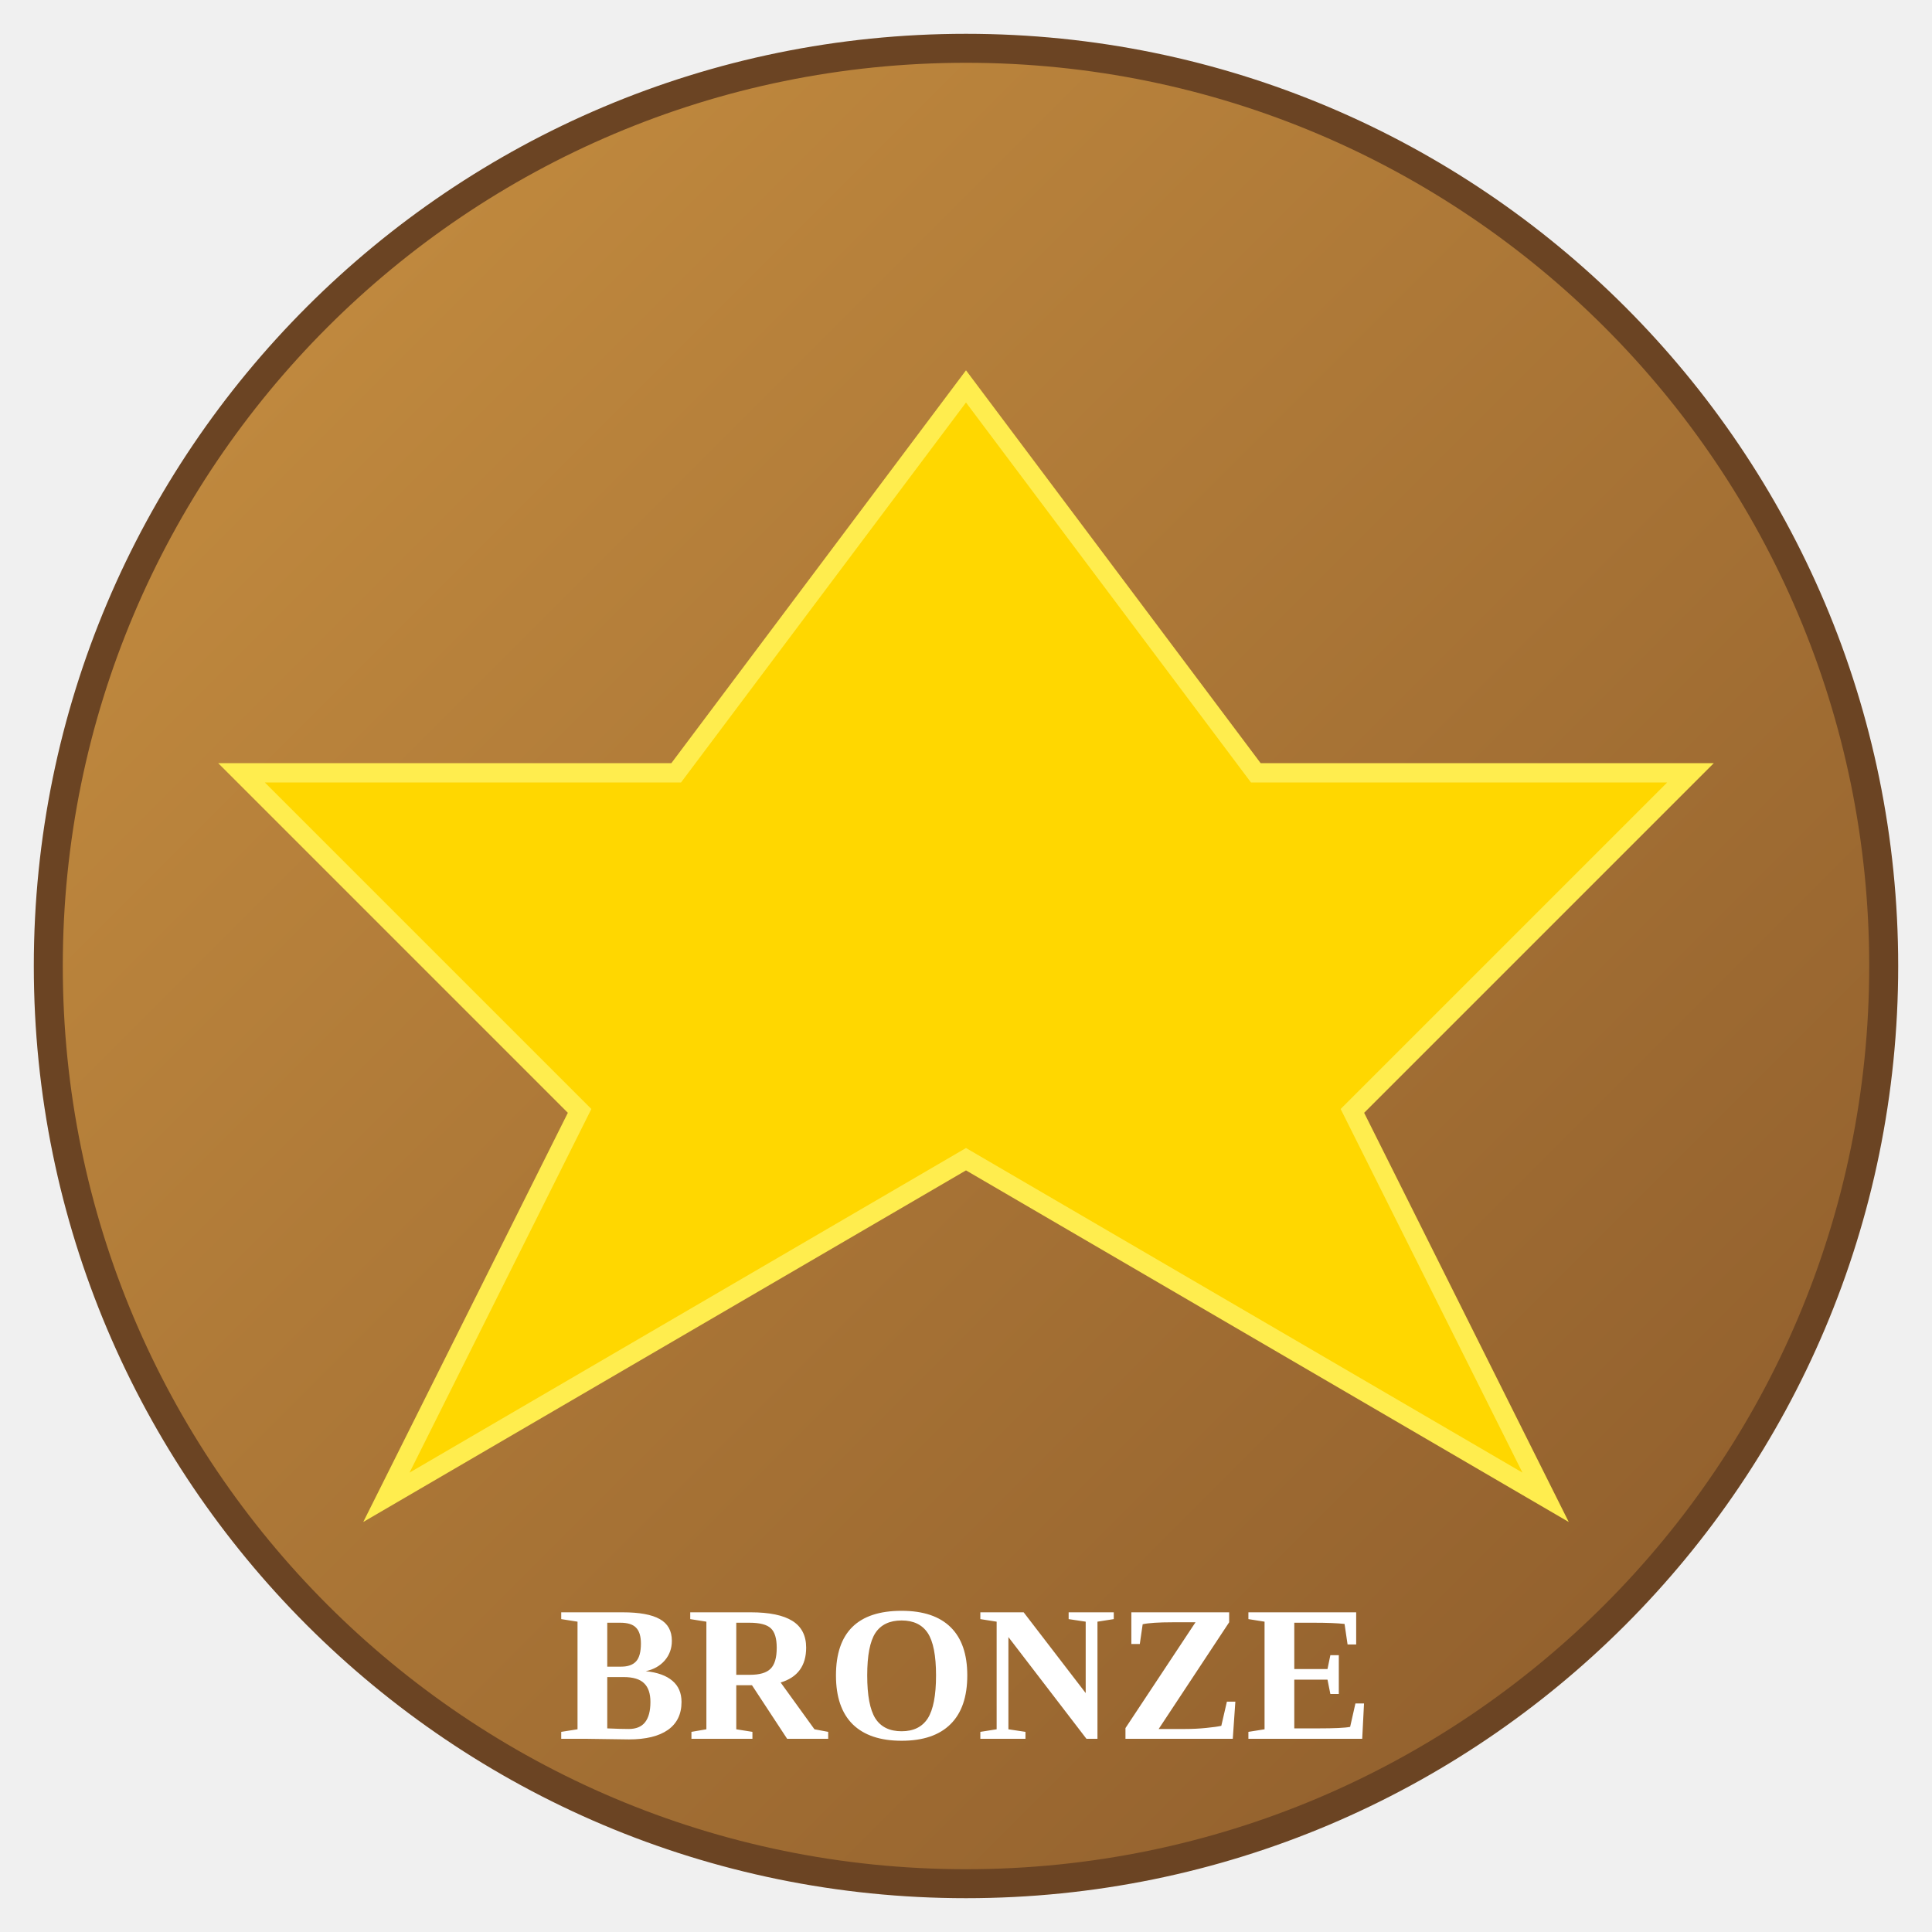
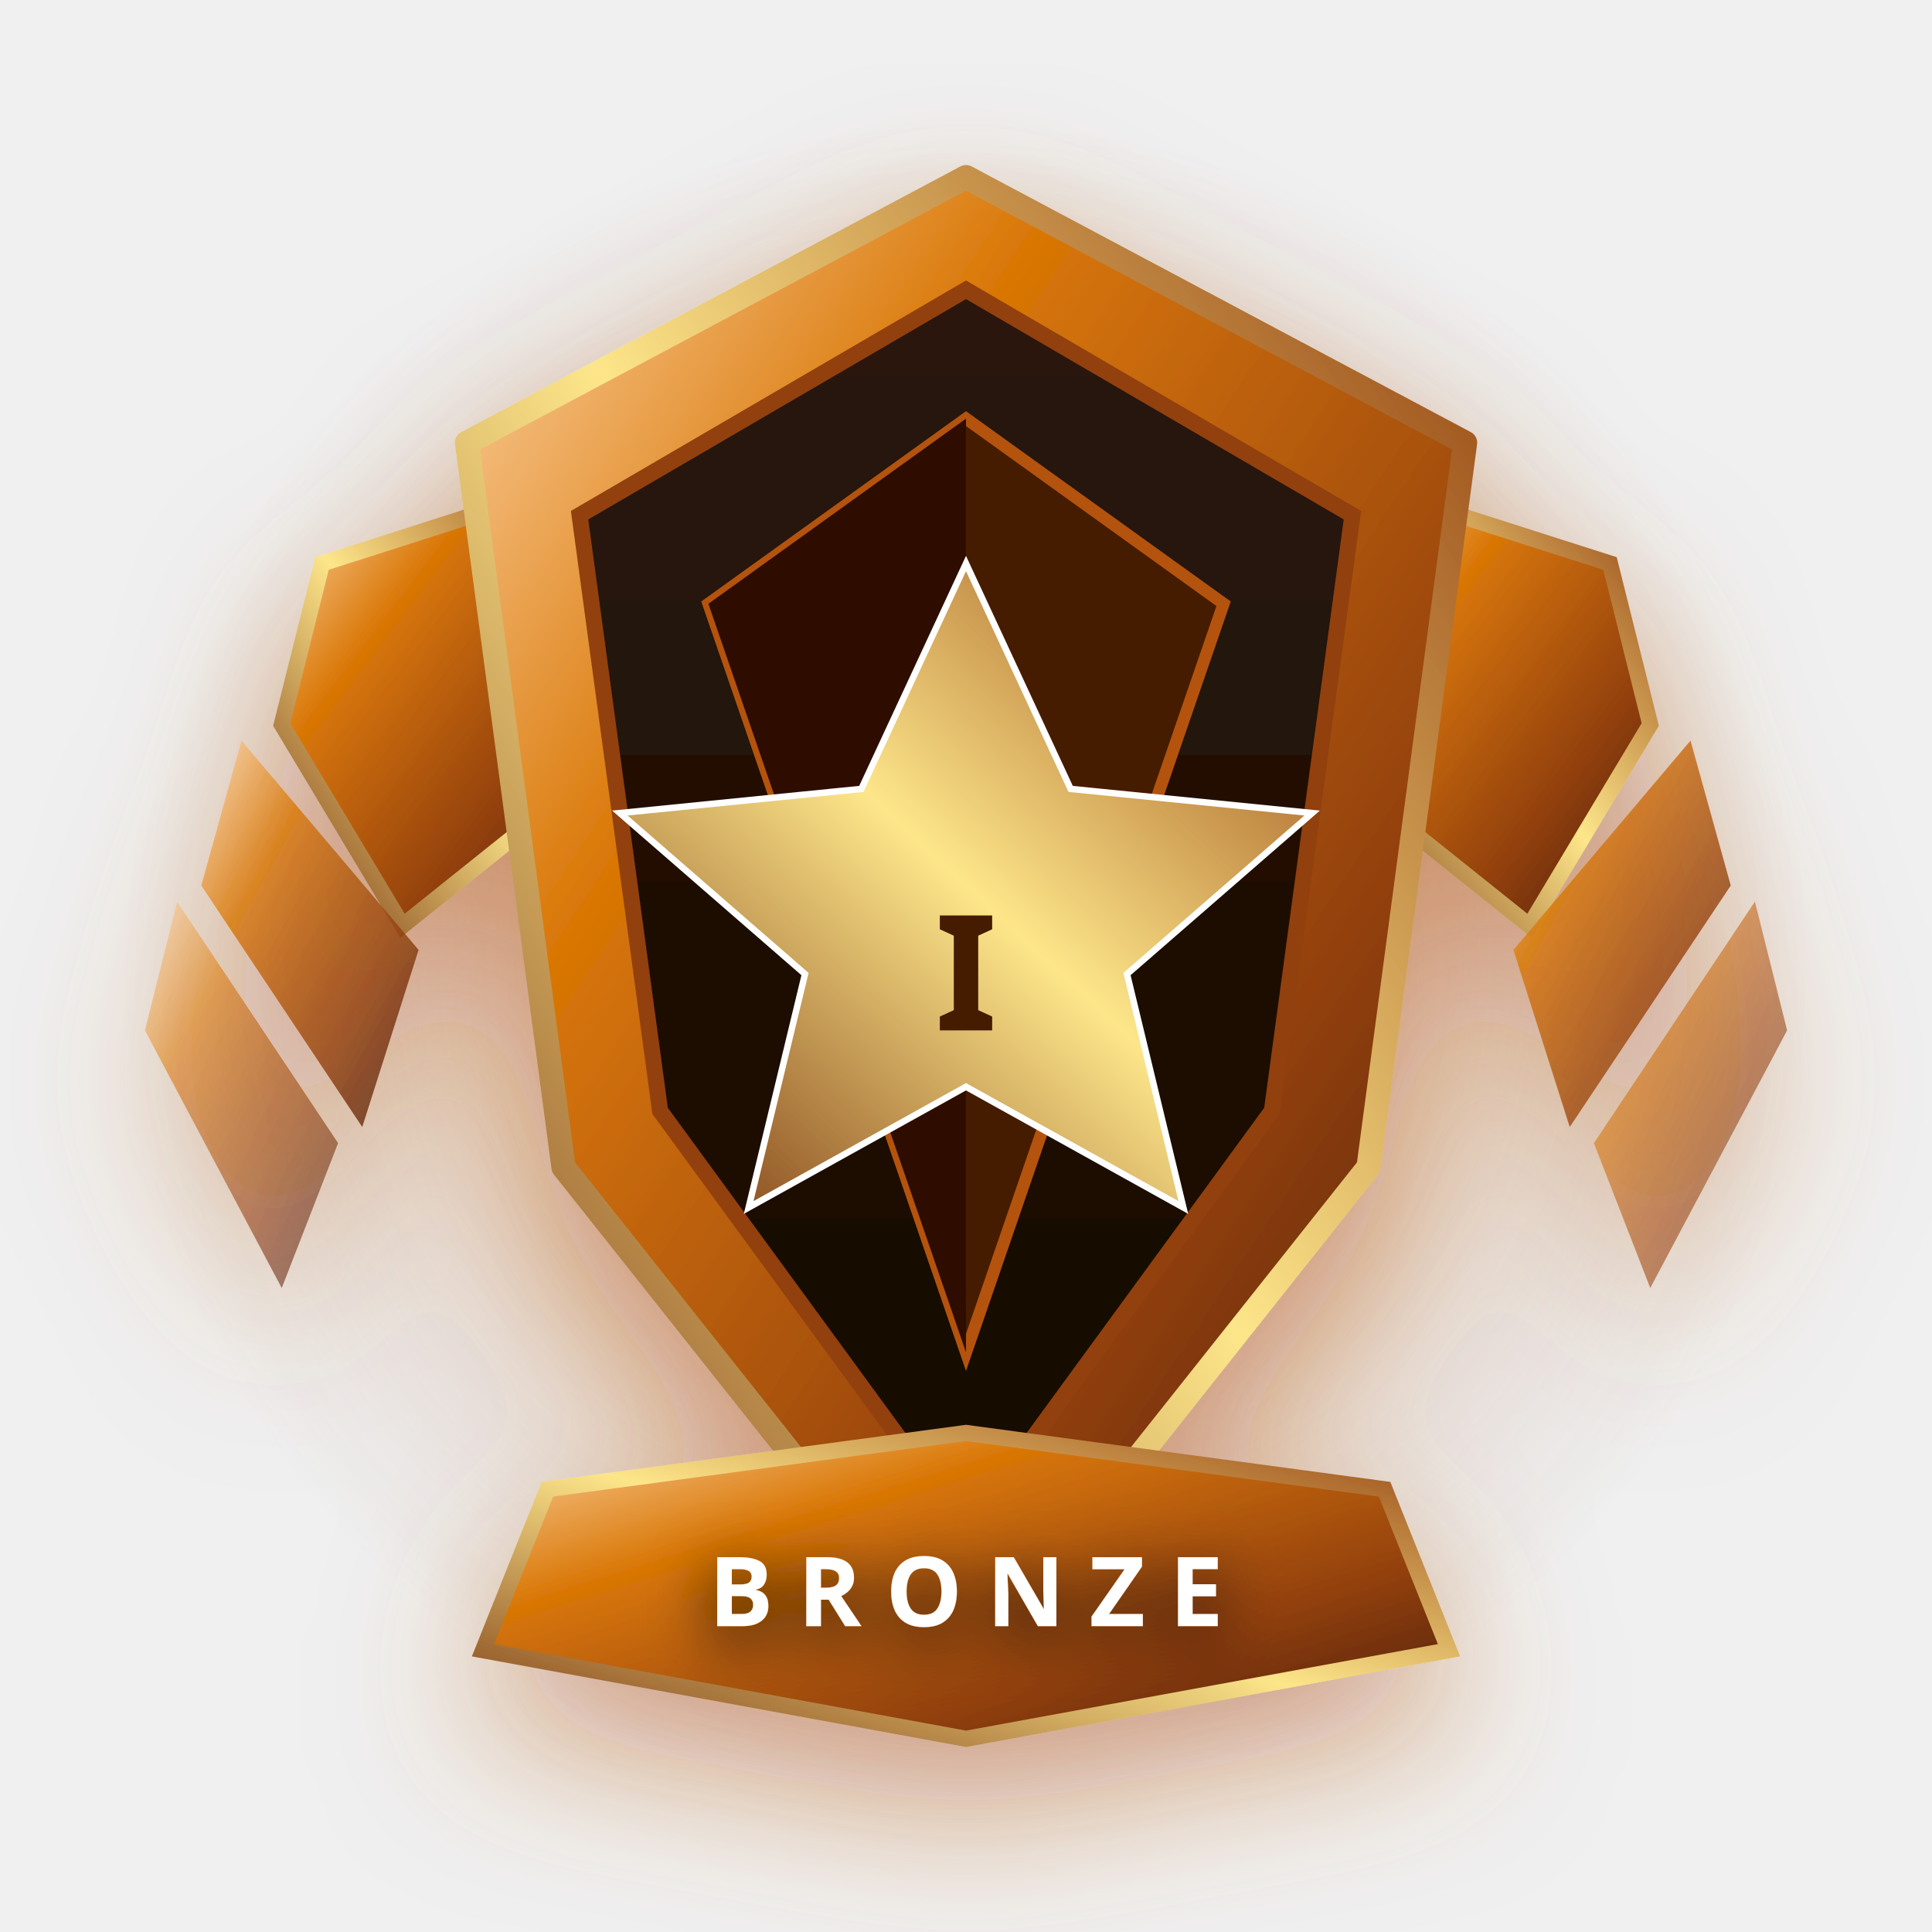
- <svg xmlns="http://www.w3.org/2000/svg" viewBox="0 0 200 200">
+ <svg xmlns="http://www.w3.org/2000/svg" viewBox="0 0 240 240" fill="none">
  <defs>
-     <linearGradient id="bronzeGrad" x1="0%" y1="0%" x2="100%" y2="100%">
-       <stop offset="0%" style="stop-color:#c89041;stop-opacity:1" />
-       <stop offset="100%" style="stop-color:#8b5a2b;stop-opacity:1" />
+     <radialGradient id="brz-glow" cx="50%" cy="50%" r="50%">
+       <stop offset="0%" stop-color="#f59e0b" stop-opacity="0.45" />
+       <stop offset="60%" stop-color="#b45309" stop-opacity="0.15" />
+       <stop offset="100%" stop-color="#78350f" stop-opacity="0" />
+     </radialGradient>
+     <linearGradient id="brz-metal" x1="0%" y1="0%" x2="100%" y2="100%">
+       <stop offset="0%" stop-color="#fed7aa" />
+       <stop offset="30%" stop-color="#d97706" />
+       <stop offset="70%" stop-color="#92400e" />
+       <stop offset="100%" stop-color="#451a03" />
    </linearGradient>
+     <linearGradient id="brz-rim" x1="0%" y1="100%" x2="100%" y2="0%">
+       <stop offset="0%" stop-color="#78350f" />
+       <stop offset="50%" stop-color="#fde68a" />
+       <stop offset="100%" stop-color="#92400e" />
+     </linearGradient>
+     <linearGradient id="brz-plate" x1="50%" y1="0%" x2="50%" y2="100%">
+       <stop offset="0%" stop-color="#2a1608" />
+       <stop offset="100%" stop-color="#140a04" />
+     </linearGradient>
+     <filter id="brz-shadow" x="-20%" y="-20%" width="140%" height="140%">
+       <feDropShadow dx="0" dy="8" stdDeviation="10" flood-color="#b45309" flood-opacity="0.5" />
+     </filter>
  </defs>
-   <circle cx="100" cy="100" r="95" fill="url(#bronzeGrad)" stroke="#6b4423" stroke-width="3" />
-   <path d="M 100 40 L 130 80 L 175 80 L 140 115 L 160 155 L 100 120 L 40 155 L 60 115 L 25 80 L 70 80 Z" fill="#ffd700" stroke="#ffed4e" stroke-width="2" />
-   <text x="100" y="180" font-size="20" font-weight="bold" text-anchor="middle" fill="#fff">BRONZE</text>
+   <circle cx="120" cy="120" r="105" fill="url(#brz-glow)" />
+   <g filter="url(#brz-shadow)">
+     <path d="M 40 70 L 65 62 L 75 95 L 50 115 L 35 90 Z" fill="url(#brz-metal)" stroke="url(#brz-rim)" stroke-width="2" />
+     <path d="M 30 92 L 52 118 L 45 140 L 25 110 Z" fill="url(#brz-metal)" opacity="0.8" />
+     <path d="M 22 112 L 42 142 L 35 160 L 18 128 Z" fill="url(#brz-metal)" opacity="0.6" />
+     <path d="M 200 70 L 175 62 L 165 95 L 190 115 L 205 90 Z" fill="url(#brz-metal)" stroke="url(#brz-rim)" stroke-width="2" />
+     <path d="M 210 92 L 188 118 L 195 140 L 215 110 Z" fill="url(#brz-metal)" opacity="0.8" />
+     <path d="M 218 112 L 198 142 L 205 160 L 222 128 Z" fill="url(#brz-metal)" opacity="0.6" />
+     <path d="M 120 22 L 182 55 L 170 145 L 120 208 L 70 145 L 58 55 Z" fill="url(#brz-metal)" stroke="url(#brz-rim)" stroke-width="3" stroke-linejoin="round" />
+     <path d="M 120 36 L 168 64 L 158 138 L 120 190 L 82 138 L 72 64 Z" fill="url(#brz-plate)" stroke="#92400e" stroke-width="2" />
+     <path d="M 120 52 L 152 75 L 120 168 L 88 75 Z" fill="#451a03" stroke="#b45309" stroke-width="1.5" />
+     <path d="M 120 52 L 120 168 L 88 75 Z" fill="#2e1102" />
+     <polygon points="120,70 133,98 163,101 140,121 147,150 120,135 93,150 100,121 77,101 107,98" fill="url(#brz-rim)" stroke="#fff" stroke-width="0.8" />
+     <text x="120" y="128" font-family="'Poppins', system-ui, sans-serif" font-size="20" font-weight="900" text-anchor="middle" fill="#451a03">I</text>
+     <path d="M 68 185 L 120 178 L 172 185 L 180 205 L 120 216 L 60 205 Z" fill="url(#brz-metal)" stroke="url(#brz-rim)" stroke-width="2" />
+     <text x="120" y="202" font-family="'Poppins', system-ui, sans-serif" font-size="12" font-weight="900" letter-spacing="3" text-anchor="middle" fill="#fff" filter="drop-shadow(0 2px 4px #000)">BRONZE</text>
+   </g>
</svg>
